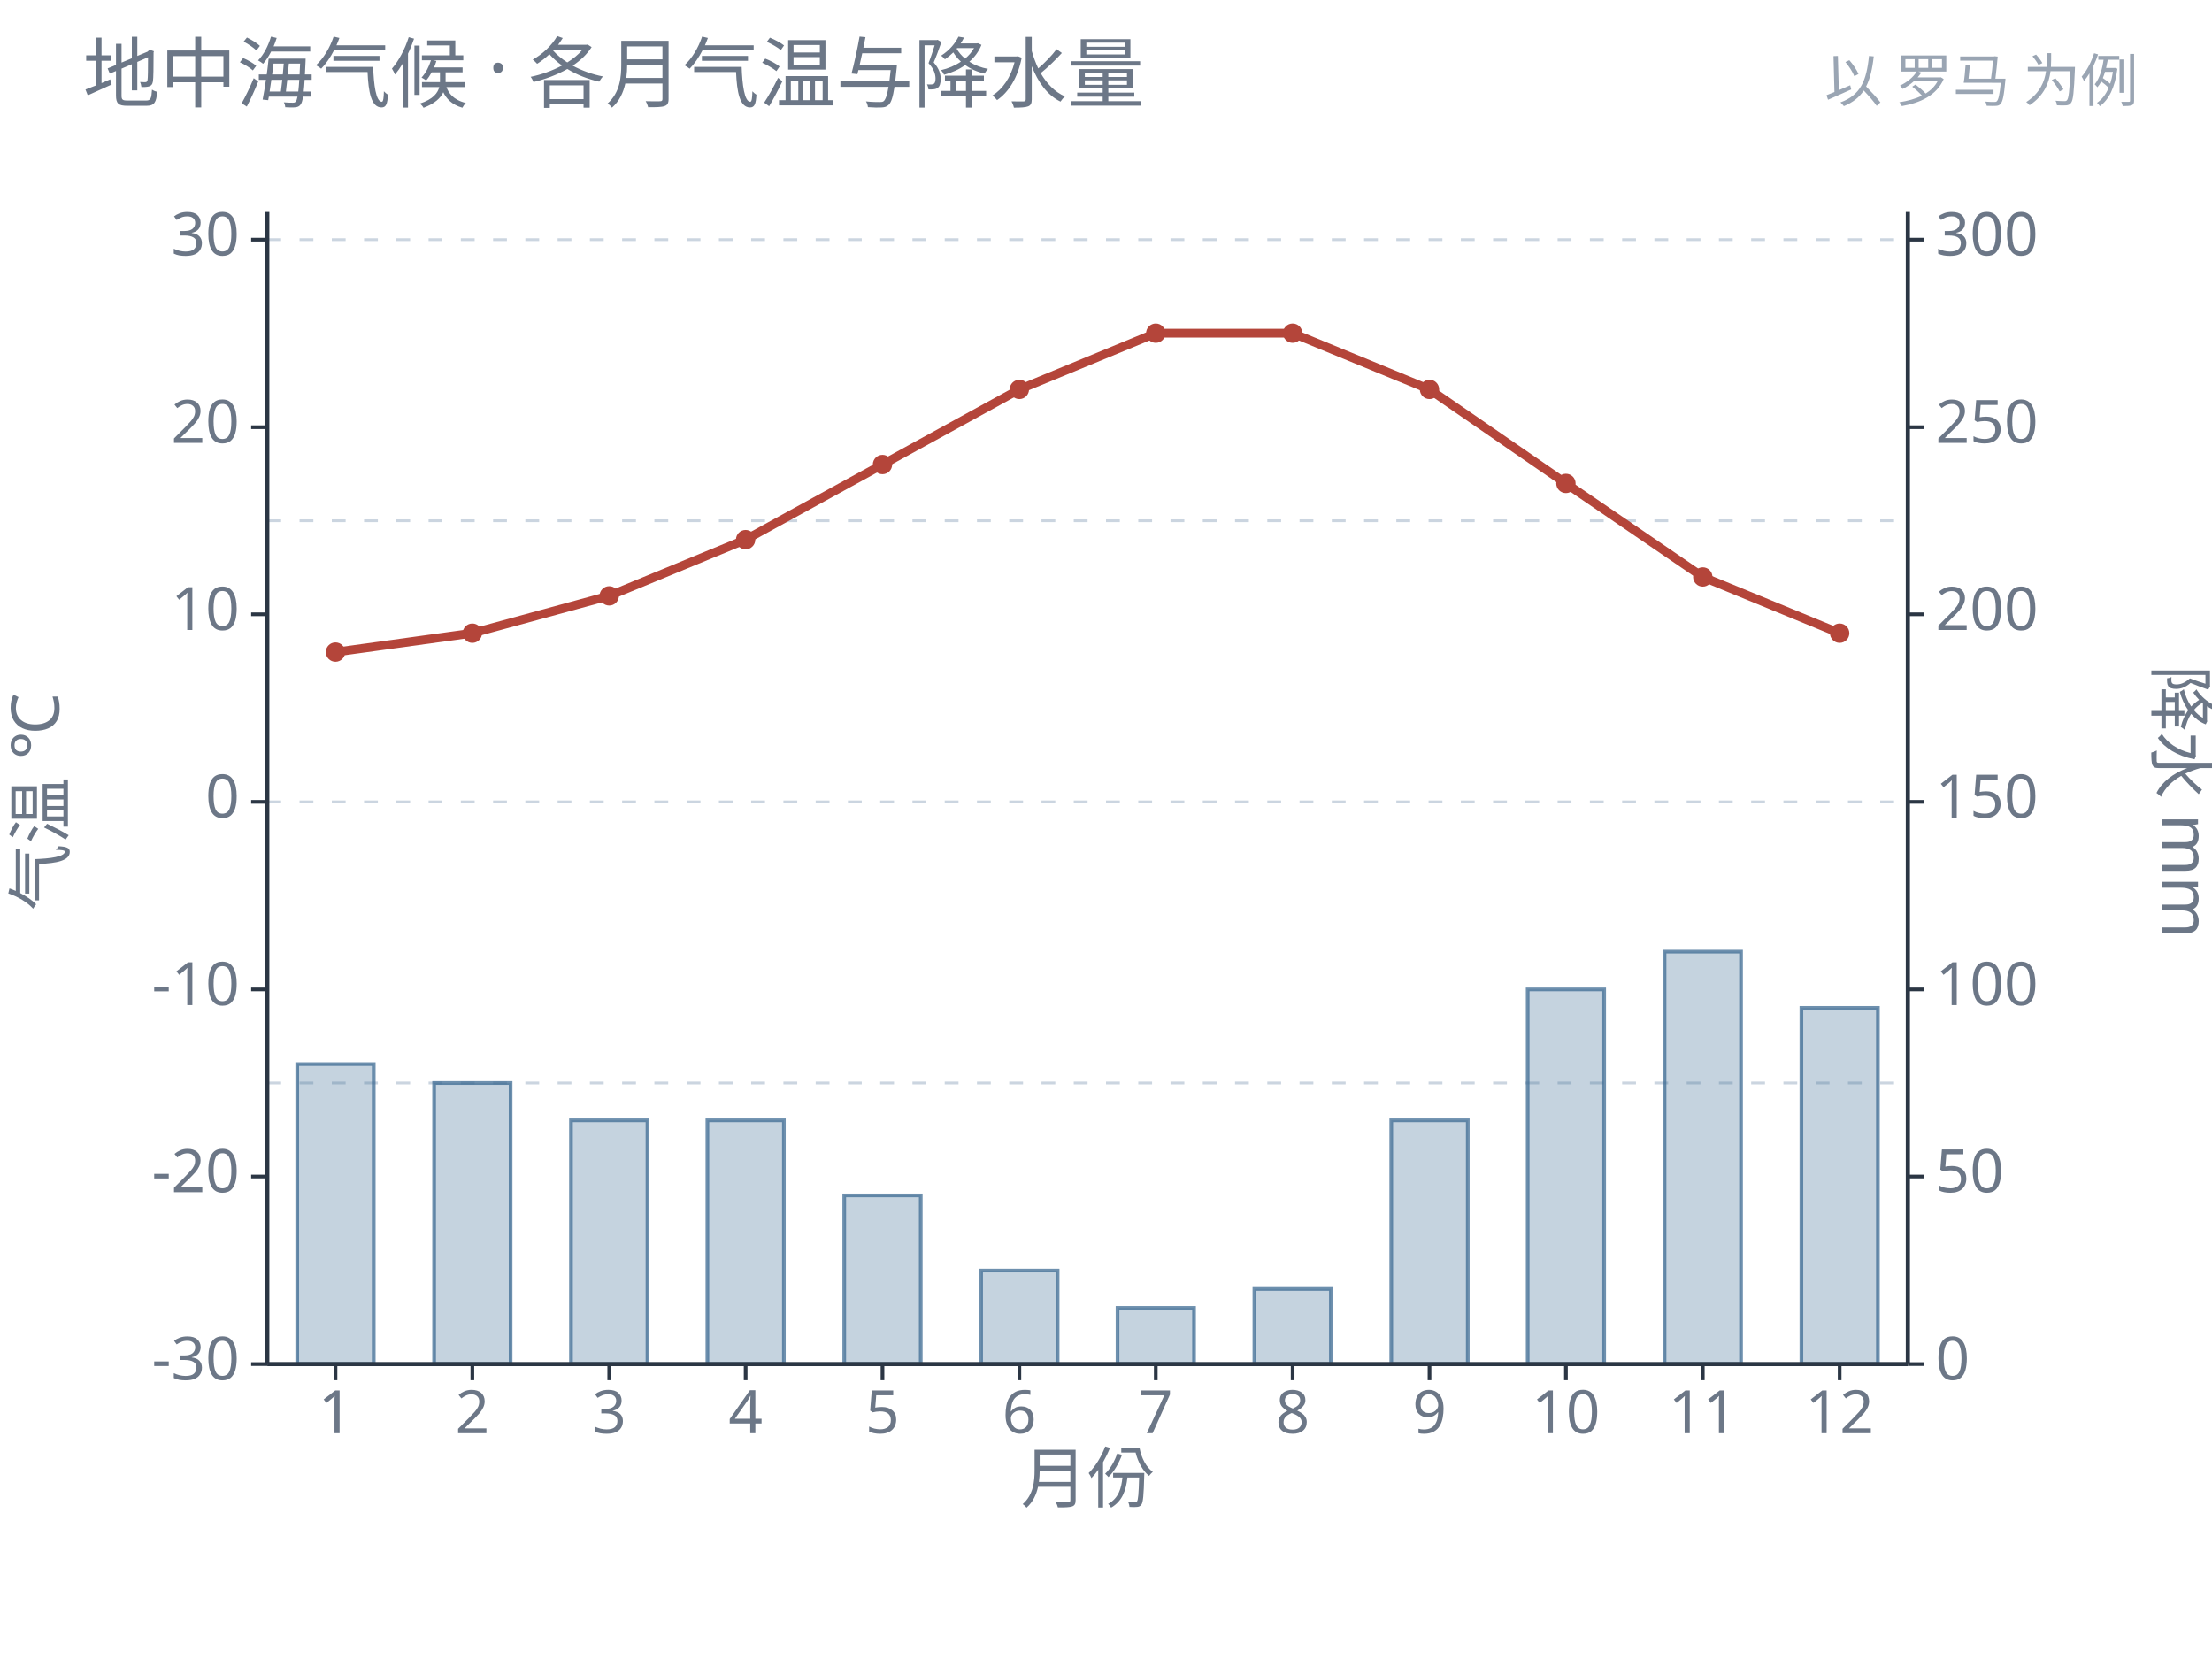
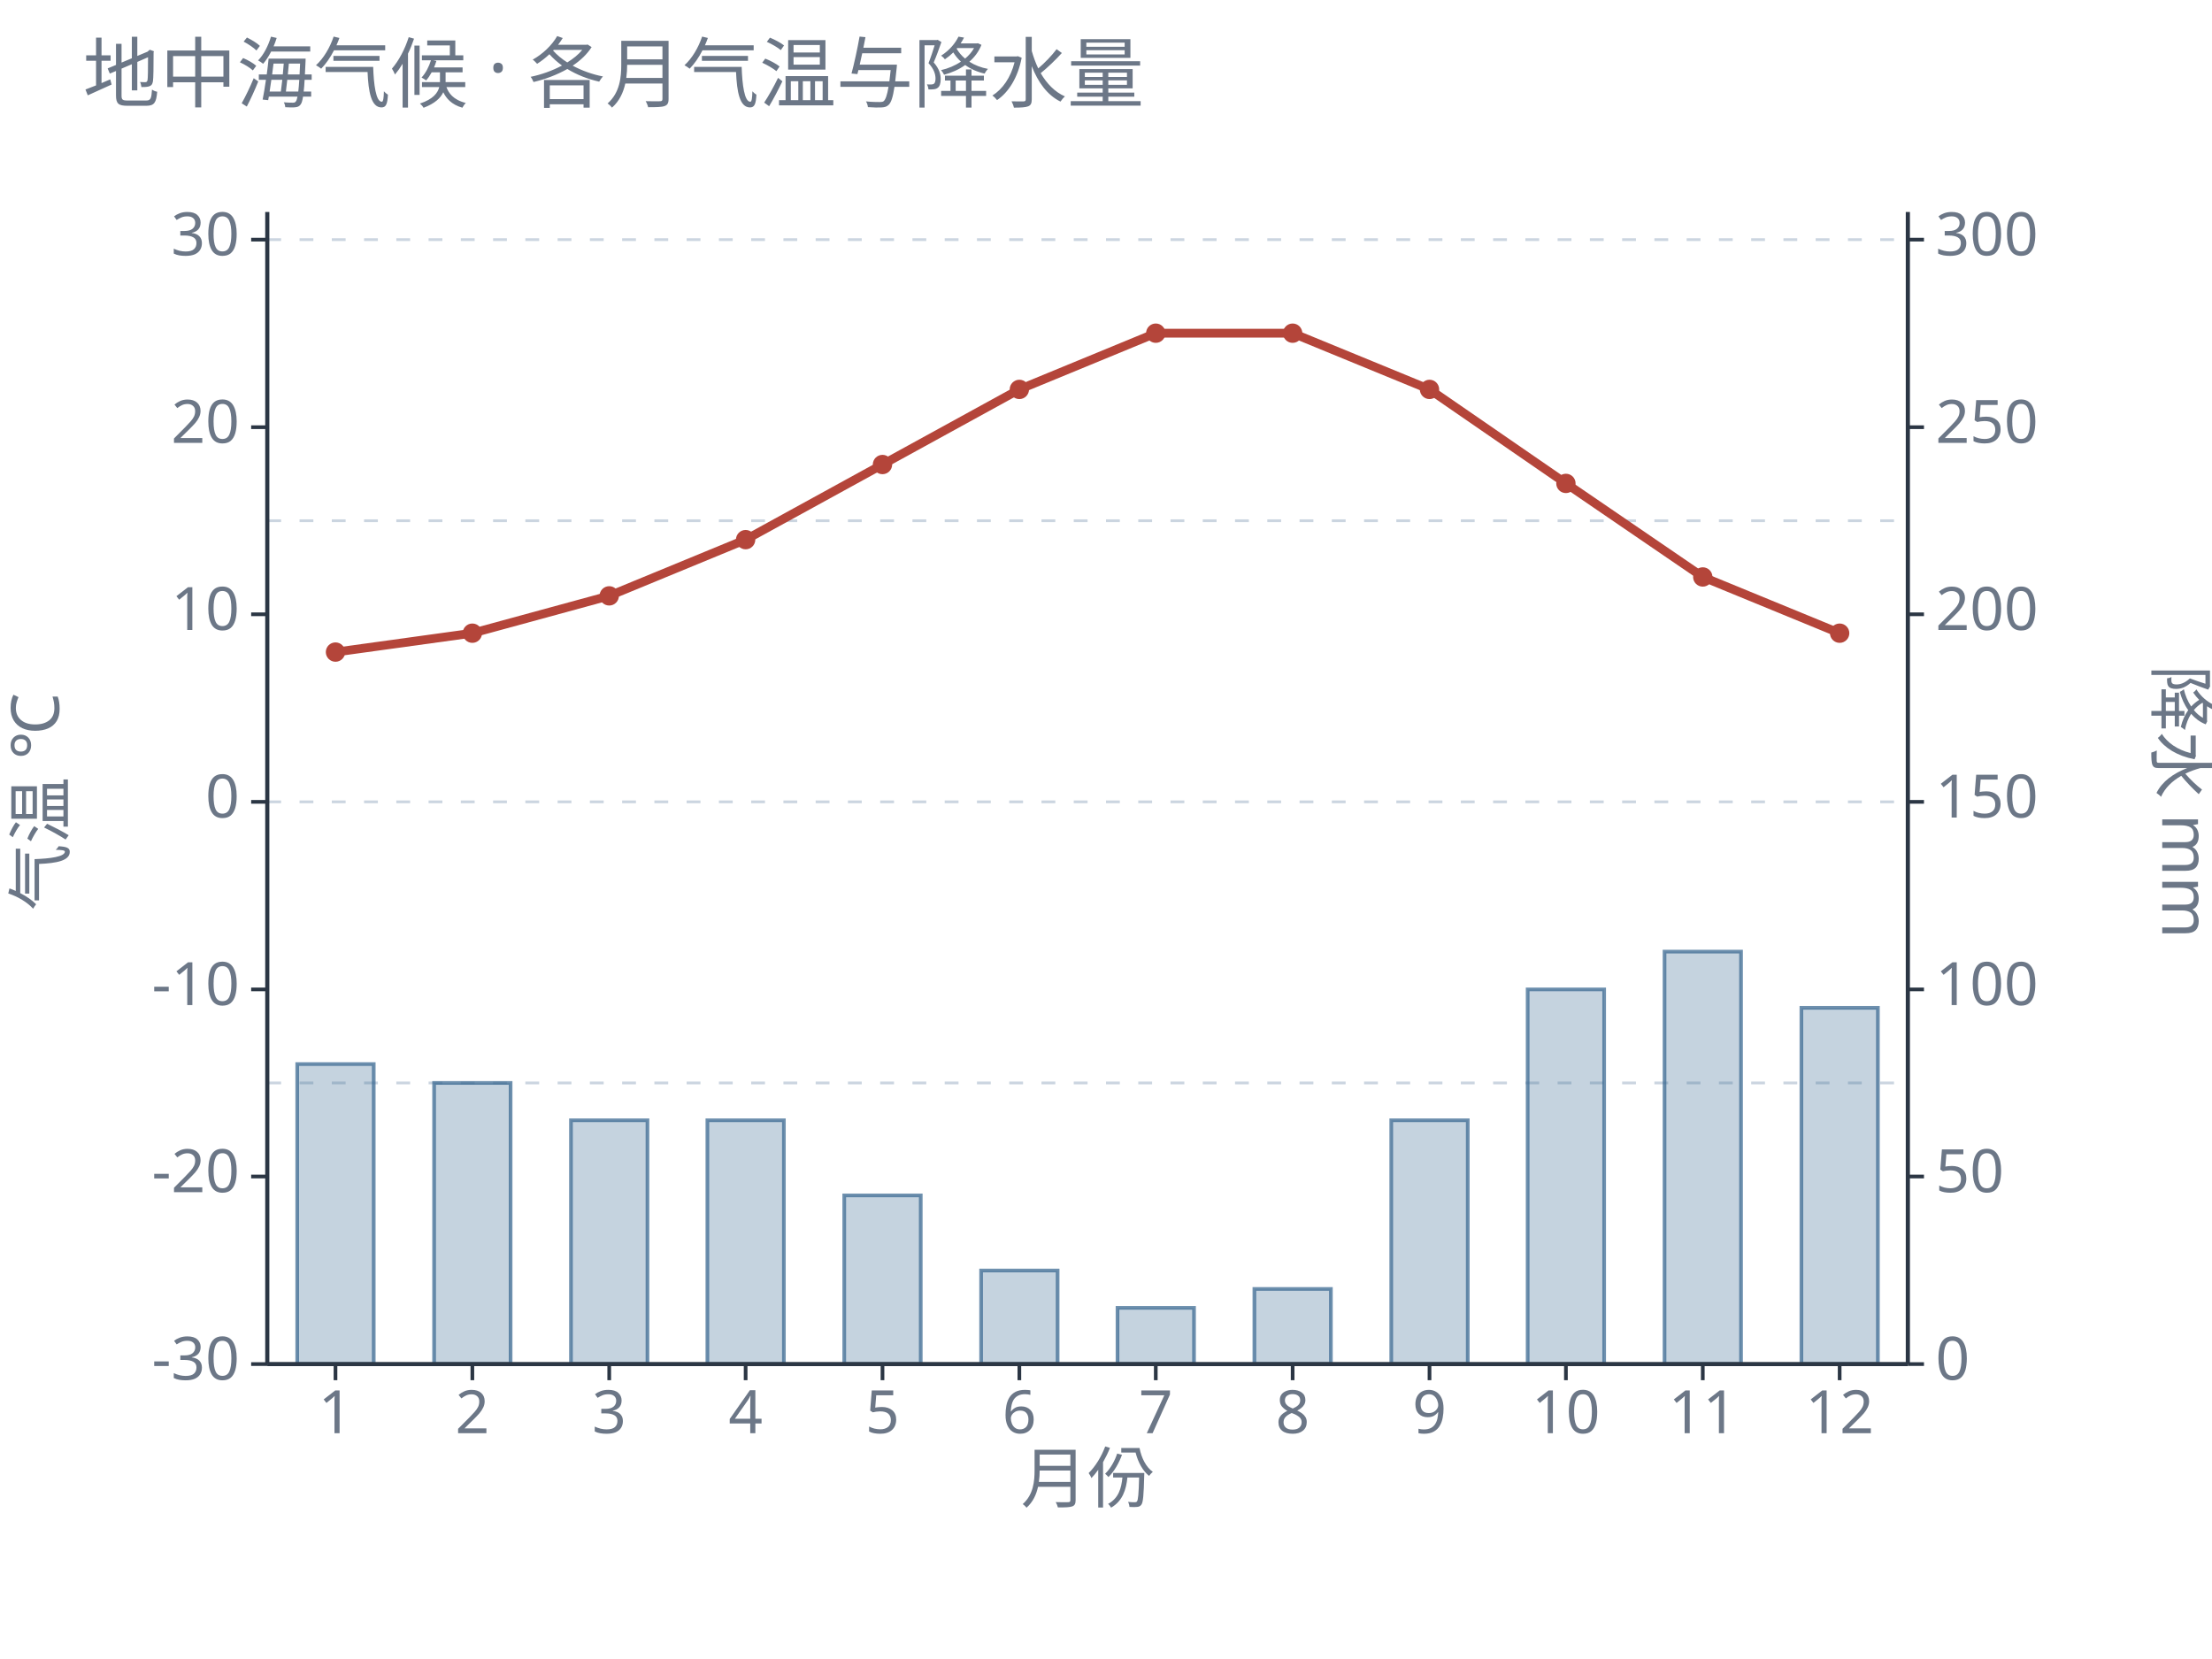
<svg xmlns="http://www.w3.org/2000/svg" viewBox="0 0 480 360" width="480" height="360" role="img" font-family="PingFang SC, Microsoft YaHei, Source Han Sans SC, sans-serif">
  <rect width="480" height="360" fill="#fff" />
  <text x="18.0" y="22.0" font-size="16.7" fill="#6C7787" text-anchor="start">地中海气候 · 各月气温与降水量</text>
-   <text x="464.0" y="22.0" font-size="12.5" fill="#9AA5B3" text-anchor="end">以 罗马 为例</text>
  <line x1="58.0" y1="296.0" x2="414.0" y2="296.0" stroke="#CBD5E0" stroke-width="0.60" stroke-linecap="butt" stroke-dasharray="3 4" />
  <line x1="58.0" y1="235.0" x2="414.0" y2="235.0" stroke="#CBD5E0" stroke-width="0.60" stroke-linecap="butt" stroke-dasharray="3 4" />
  <line x1="58.0" y1="174.0" x2="414.0" y2="174.0" stroke="#CBD5E0" stroke-width="0.60" stroke-linecap="butt" stroke-dasharray="3 4" />
  <line x1="58.0" y1="113.0" x2="414.0" y2="113.0" stroke="#CBD5E0" stroke-width="0.60" stroke-linecap="butt" stroke-dasharray="3 4" />
  <line x1="58.0" y1="52.0" x2="414.0" y2="52.0" stroke="#CBD5E0" stroke-width="0.60" stroke-linecap="butt" stroke-dasharray="3 4" />
  <rect x="64.5" y="230.9" width="16.6" height="65.1" rx="0.0" fill="rgba(62,107,147,.30)" stroke="rgba(62,107,147,.75)" stroke-width="0.80" />
  <rect x="94.2" y="235.0" width="16.6" height="61.0" rx="0.0" fill="rgba(62,107,147,.30)" stroke="rgba(62,107,147,.75)" stroke-width="0.80" />
  <rect x="123.9" y="243.1" width="16.6" height="52.9" rx="0.0" fill="rgba(62,107,147,.30)" stroke="rgba(62,107,147,.75)" stroke-width="0.80" />
  <rect x="153.5" y="243.1" width="16.6" height="52.9" rx="0.0" fill="rgba(62,107,147,.30)" stroke="rgba(62,107,147,.75)" stroke-width="0.80" />
  <rect x="183.2" y="259.4" width="16.6" height="36.6" rx="0.0" fill="rgba(62,107,147,.30)" stroke="rgba(62,107,147,.75)" stroke-width="0.80" />
  <rect x="212.9" y="275.7" width="16.6" height="20.3" rx="0.0" fill="rgba(62,107,147,.30)" stroke="rgba(62,107,147,.75)" stroke-width="0.80" />
  <rect x="242.5" y="283.8" width="16.6" height="12.2" rx="0.0" fill="rgba(62,107,147,.30)" stroke="rgba(62,107,147,.75)" stroke-width="0.80" />
  <rect x="272.2" y="279.7" width="16.6" height="16.3" rx="0.0" fill="rgba(62,107,147,.30)" stroke="rgba(62,107,147,.75)" stroke-width="0.80" />
  <rect x="301.9" y="243.1" width="16.6" height="52.9" rx="0.0" fill="rgba(62,107,147,.30)" stroke="rgba(62,107,147,.75)" stroke-width="0.80" />
  <rect x="331.5" y="214.7" width="16.6" height="81.3" rx="0.0" fill="rgba(62,107,147,.30)" stroke="rgba(62,107,147,.75)" stroke-width="0.80" />
  <rect x="361.2" y="206.5" width="16.6" height="89.5" rx="0.0" fill="rgba(62,107,147,.30)" stroke="rgba(62,107,147,.75)" stroke-width="0.80" />
  <rect x="390.9" y="218.7" width="16.6" height="77.3" rx="0.0" fill="rgba(62,107,147,.30)" stroke="rgba(62,107,147,.75)" stroke-width="0.80" />
  <path d="M72.8 141.5 L102.5 137.4 L132.2 129.3 L161.8 117.1 L191.5 100.8 L221.2 84.5 L250.8 72.3 L280.5 72.3 L310.2 84.5 L339.8 104.9 L369.5 125.2 L399.2 137.4" fill="none" stroke="#B4453A" stroke-width="1.90" stroke-linecap="round" stroke-linejoin="round" />
  <circle cx="72.8" cy="141.5" r="2.1" fill="#B4453A" />
  <circle cx="102.5" cy="137.4" r="2.1" fill="#B4453A" />
  <circle cx="132.2" cy="129.3" r="2.1" fill="#B4453A" />
  <circle cx="161.8" cy="117.1" r="2.1" fill="#B4453A" />
  <circle cx="191.5" cy="100.8" r="2.1" fill="#B4453A" />
  <circle cx="221.2" cy="84.5" r="2.1" fill="#B4453A" />
  <circle cx="250.8" cy="72.3" r="2.1" fill="#B4453A" />
  <circle cx="280.5" cy="72.3" r="2.1" fill="#B4453A" />
  <circle cx="310.2" cy="84.5" r="2.1" fill="#B4453A" />
  <circle cx="339.8" cy="104.9" r="2.1" fill="#B4453A" />
  <circle cx="369.5" cy="125.2" r="2.1" fill="#B4453A" />
  <circle cx="399.2" cy="137.4" r="2.1" fill="#B4453A" />
  <line x1="58.0" y1="46.0" x2="58.0" y2="296.0" stroke="#2B3644" stroke-width="0.90" stroke-linecap="butt" />
  <line x1="414.0" y1="46.0" x2="414.0" y2="296.0" stroke="#2B3644" stroke-width="0.90" stroke-linecap="butt" />
  <line x1="58.0" y1="296.0" x2="414.0" y2="296.0" stroke="#2B3644" stroke-width="0.90" stroke-linecap="butt" />
  <line x1="54.5" y1="296.0" x2="58.0" y2="296.0" stroke="#2B3644" stroke-width="0.80" stroke-linecap="butt" />
  <text x="52.0" y="299.4" font-size="13.0" fill="#6C7787" text-anchor="end">-30</text>
  <line x1="414.0" y1="296.0" x2="417.5" y2="296.0" stroke="#2B3644" stroke-width="0.80" stroke-linecap="butt" />
  <text x="420.0" y="299.4" font-size="13.0" fill="#6C7787" text-anchor="start">0</text>
  <line x1="54.5" y1="255.3" x2="58.0" y2="255.3" stroke="#2B3644" stroke-width="0.80" stroke-linecap="butt" />
  <text x="52.0" y="258.7" font-size="13.0" fill="#6C7787" text-anchor="end">-20</text>
  <line x1="414.0" y1="255.3" x2="417.5" y2="255.3" stroke="#2B3644" stroke-width="0.80" stroke-linecap="butt" />
  <text x="420.0" y="258.7" font-size="13.0" fill="#6C7787" text-anchor="start">50</text>
  <line x1="54.5" y1="214.7" x2="58.0" y2="214.7" stroke="#2B3644" stroke-width="0.80" stroke-linecap="butt" />
  <text x="52.0" y="218.1" font-size="13.0" fill="#6C7787" text-anchor="end">-10</text>
  <line x1="414.0" y1="214.7" x2="417.5" y2="214.7" stroke="#2B3644" stroke-width="0.80" stroke-linecap="butt" />
  <text x="420.0" y="218.1" font-size="13.0" fill="#6C7787" text-anchor="start">100</text>
  <line x1="54.5" y1="174.0" x2="58.0" y2="174.0" stroke="#2B3644" stroke-width="0.80" stroke-linecap="butt" />
  <text x="52.0" y="177.4" font-size="13.0" fill="#6C7787" text-anchor="end">0</text>
  <line x1="414.0" y1="174.0" x2="417.5" y2="174.0" stroke="#2B3644" stroke-width="0.80" stroke-linecap="butt" />
  <text x="420.0" y="177.4" font-size="13.0" fill="#6C7787" text-anchor="start">150</text>
  <line x1="54.5" y1="133.3" x2="58.0" y2="133.3" stroke="#2B3644" stroke-width="0.80" stroke-linecap="butt" />
  <text x="52.0" y="136.7" font-size="13.0" fill="#6C7787" text-anchor="end">10</text>
  <line x1="414.0" y1="133.3" x2="417.5" y2="133.3" stroke="#2B3644" stroke-width="0.80" stroke-linecap="butt" />
  <text x="420.0" y="136.7" font-size="13.0" fill="#6C7787" text-anchor="start">200</text>
  <line x1="54.5" y1="92.7" x2="58.0" y2="92.7" stroke="#2B3644" stroke-width="0.80" stroke-linecap="butt" />
  <text x="52.0" y="96.1" font-size="13.0" fill="#6C7787" text-anchor="end">20</text>
  <line x1="414.0" y1="92.7" x2="417.5" y2="92.7" stroke="#2B3644" stroke-width="0.80" stroke-linecap="butt" />
  <text x="420.0" y="96.1" font-size="13.0" fill="#6C7787" text-anchor="start">250</text>
  <line x1="54.5" y1="52.0" x2="58.0" y2="52.0" stroke="#2B3644" stroke-width="0.80" stroke-linecap="butt" />
  <text x="52.0" y="55.4" font-size="13.0" fill="#6C7787" text-anchor="end">30</text>
  <line x1="414.0" y1="52.0" x2="417.5" y2="52.0" stroke="#2B3644" stroke-width="0.80" stroke-linecap="butt" />
  <text x="420.0" y="55.4" font-size="13.0" fill="#6C7787" text-anchor="start">300</text>
  <line x1="72.8" y1="296.0" x2="72.8" y2="299.5" stroke="#2B3644" stroke-width="0.80" stroke-linecap="butt" />
  <text x="72.8" y="311.0" font-size="13.0" fill="#6C7787" text-anchor="middle">1</text>
  <line x1="102.5" y1="296.0" x2="102.5" y2="299.5" stroke="#2B3644" stroke-width="0.80" stroke-linecap="butt" />
  <text x="102.5" y="311.0" font-size="13.0" fill="#6C7787" text-anchor="middle">2</text>
  <line x1="132.2" y1="296.0" x2="132.2" y2="299.5" stroke="#2B3644" stroke-width="0.80" stroke-linecap="butt" />
  <text x="132.2" y="311.0" font-size="13.0" fill="#6C7787" text-anchor="middle">3</text>
  <line x1="161.8" y1="296.0" x2="161.8" y2="299.5" stroke="#2B3644" stroke-width="0.80" stroke-linecap="butt" />
  <text x="161.8" y="311.0" font-size="13.0" fill="#6C7787" text-anchor="middle">4</text>
  <line x1="191.5" y1="296.0" x2="191.5" y2="299.5" stroke="#2B3644" stroke-width="0.80" stroke-linecap="butt" />
  <text x="191.5" y="311.0" font-size="13.0" fill="#6C7787" text-anchor="middle">5</text>
  <line x1="221.2" y1="296.0" x2="221.2" y2="299.5" stroke="#2B3644" stroke-width="0.80" stroke-linecap="butt" />
  <text x="221.2" y="311.0" font-size="13.0" fill="#6C7787" text-anchor="middle">6</text>
  <line x1="250.8" y1="296.0" x2="250.8" y2="299.5" stroke="#2B3644" stroke-width="0.80" stroke-linecap="butt" />
  <text x="250.8" y="311.0" font-size="13.0" fill="#6C7787" text-anchor="middle">7</text>
  <line x1="280.5" y1="296.0" x2="280.5" y2="299.5" stroke="#2B3644" stroke-width="0.80" stroke-linecap="butt" />
  <text x="280.5" y="311.0" font-size="13.0" fill="#6C7787" text-anchor="middle">8</text>
  <line x1="310.2" y1="296.0" x2="310.2" y2="299.5" stroke="#2B3644" stroke-width="0.80" stroke-linecap="butt" />
  <text x="310.2" y="311.0" font-size="13.0" fill="#6C7787" text-anchor="middle">9</text>
  <line x1="339.8" y1="296.0" x2="339.8" y2="299.5" stroke="#2B3644" stroke-width="0.80" stroke-linecap="butt" />
  <text x="339.8" y="311.0" font-size="13.0" fill="#6C7787" text-anchor="middle">10</text>
  <line x1="369.5" y1="296.0" x2="369.5" y2="299.5" stroke="#2B3644" stroke-width="0.80" stroke-linecap="butt" />
  <text x="369.5" y="311.0" font-size="13.0" fill="#6C7787" text-anchor="middle">11</text>
  <line x1="399.2" y1="296.0" x2="399.2" y2="299.5" stroke="#2B3644" stroke-width="0.80" stroke-linecap="butt" />
  <text x="399.2" y="311.0" font-size="13.0" fill="#6C7787" text-anchor="middle">12</text>
  <text x="236.0" y="326.0" font-size="14.5" fill="#6C7787" text-anchor="middle">月份</text>
  <text x="14.0" y="174.0" font-size="14.5" fill="#6C7787" text-anchor="middle" transform="rotate(-90.0 14.0 174.0)">气温 ℃</text>
  <text x="468.0" y="174.0" font-size="14.5" fill="#6C7787" text-anchor="middle" transform="rotate(90.0 468.0 174.0)">降水 mm</text>
</svg>
